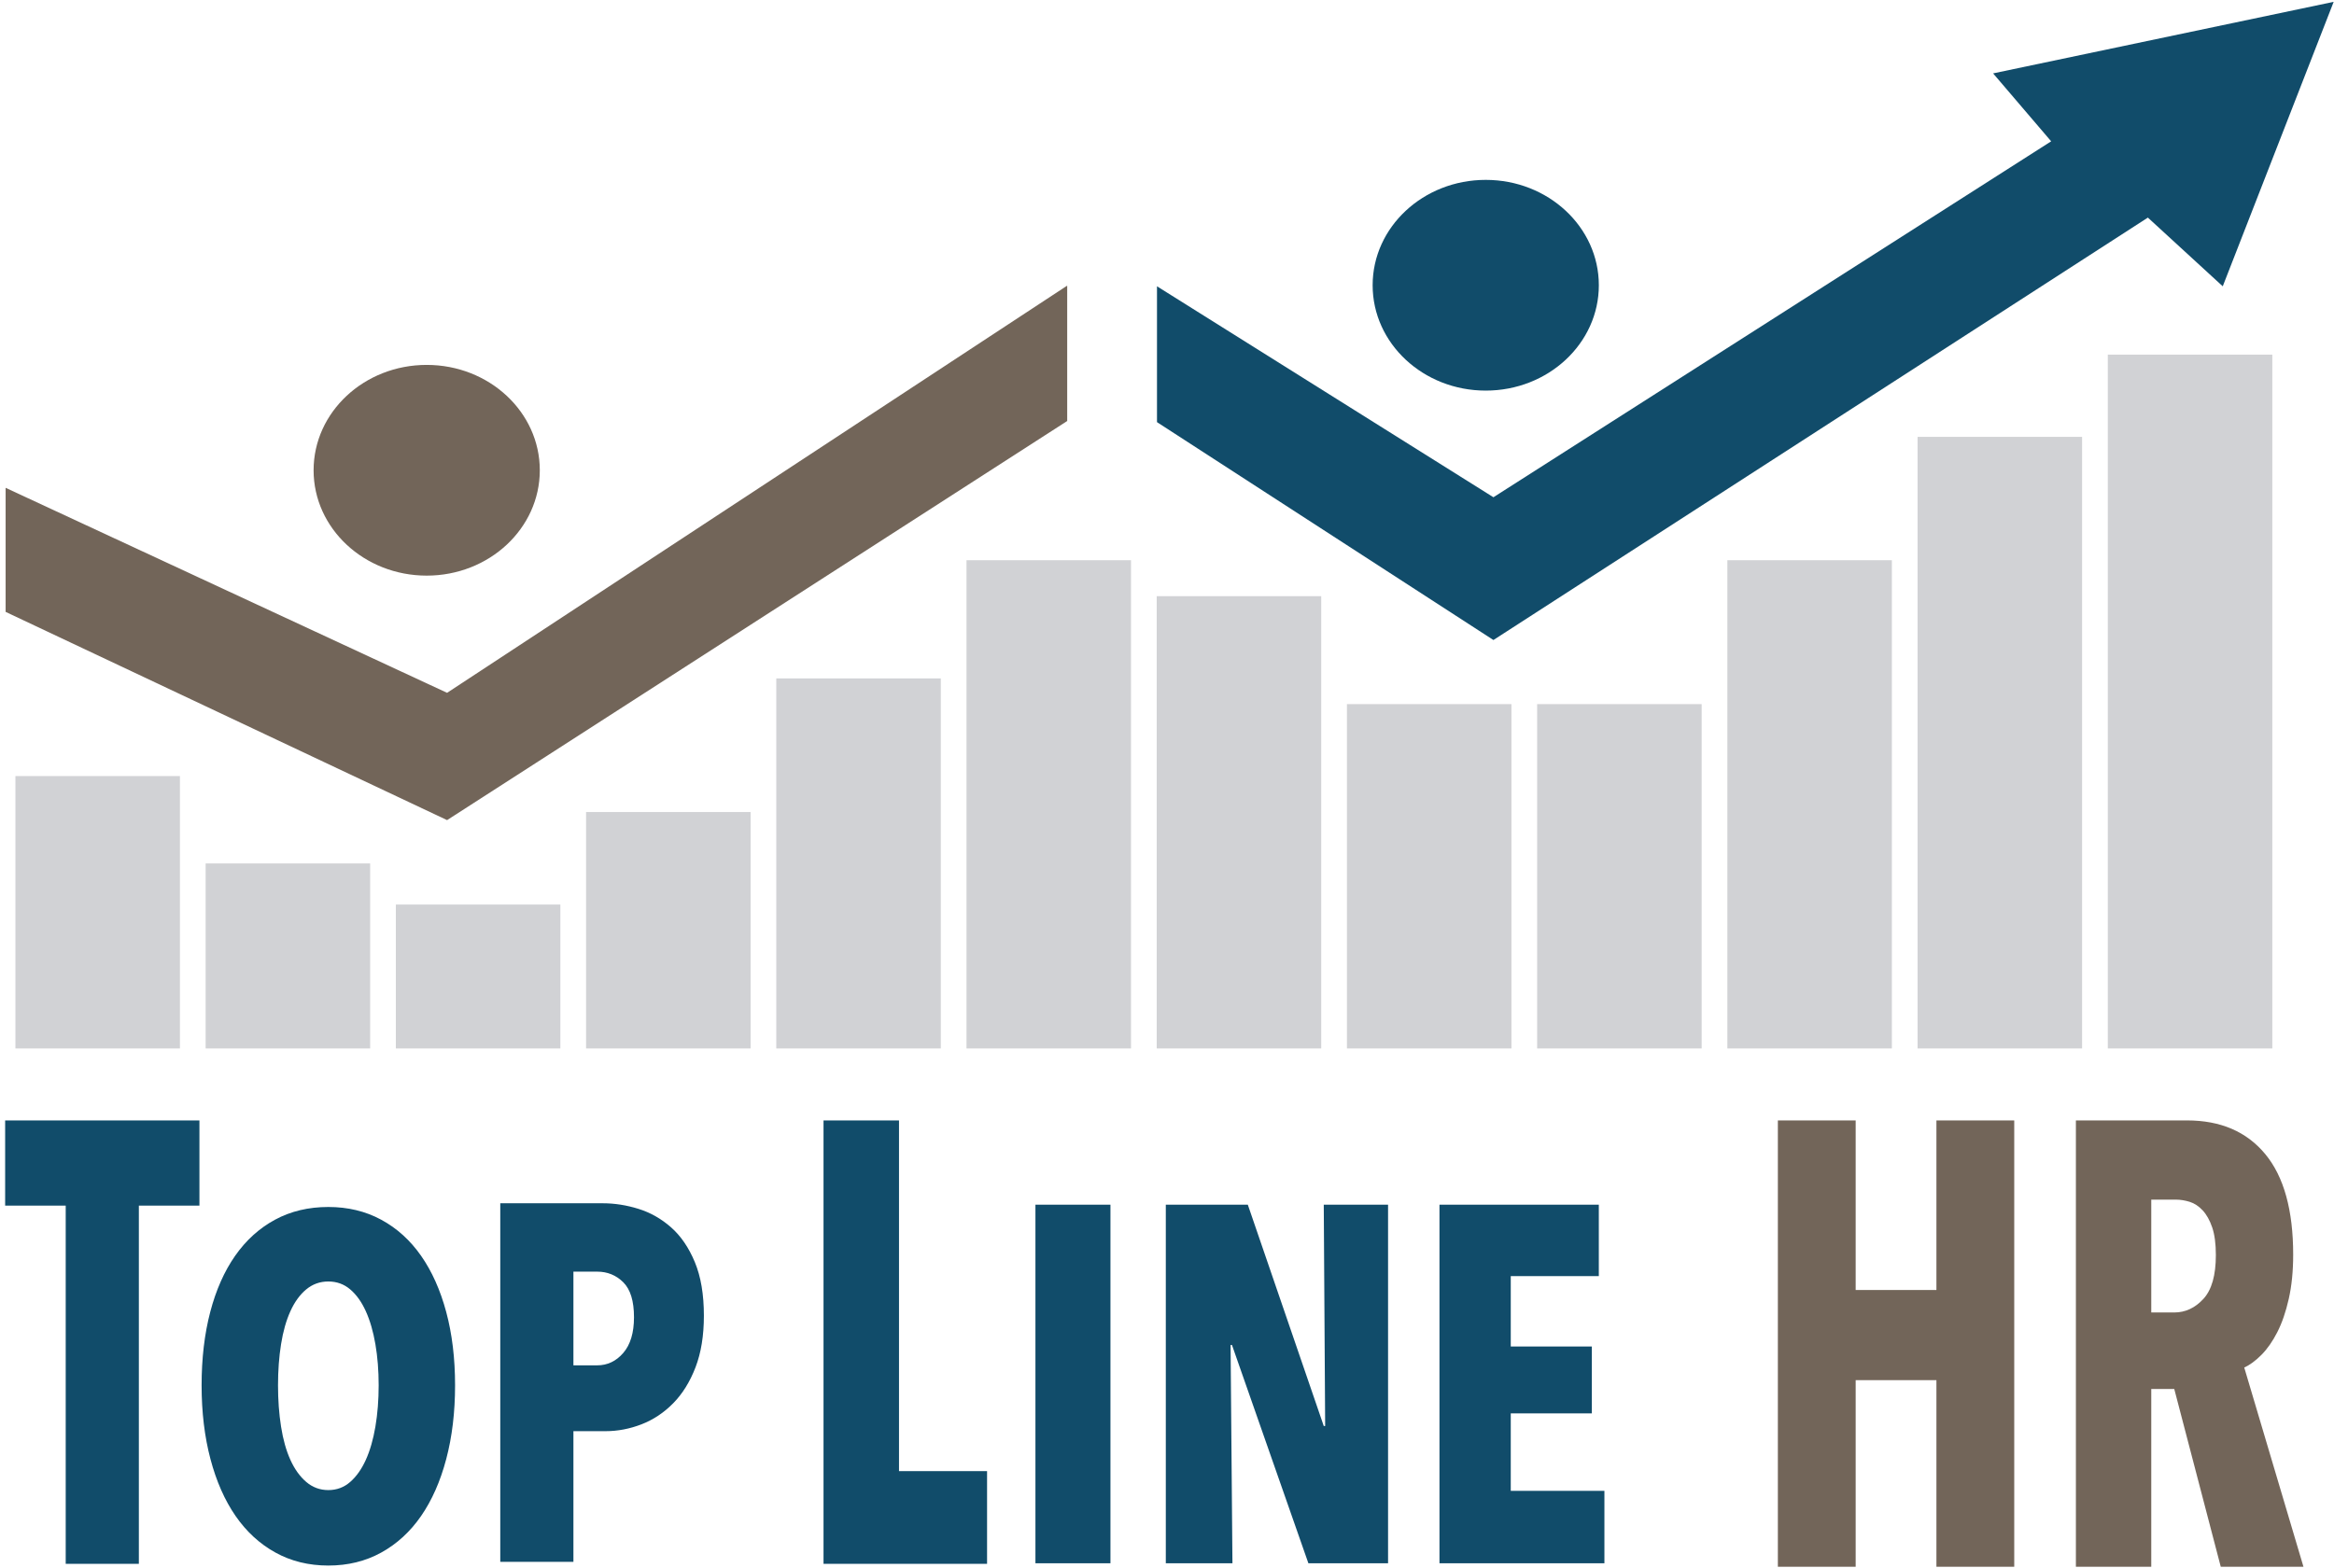
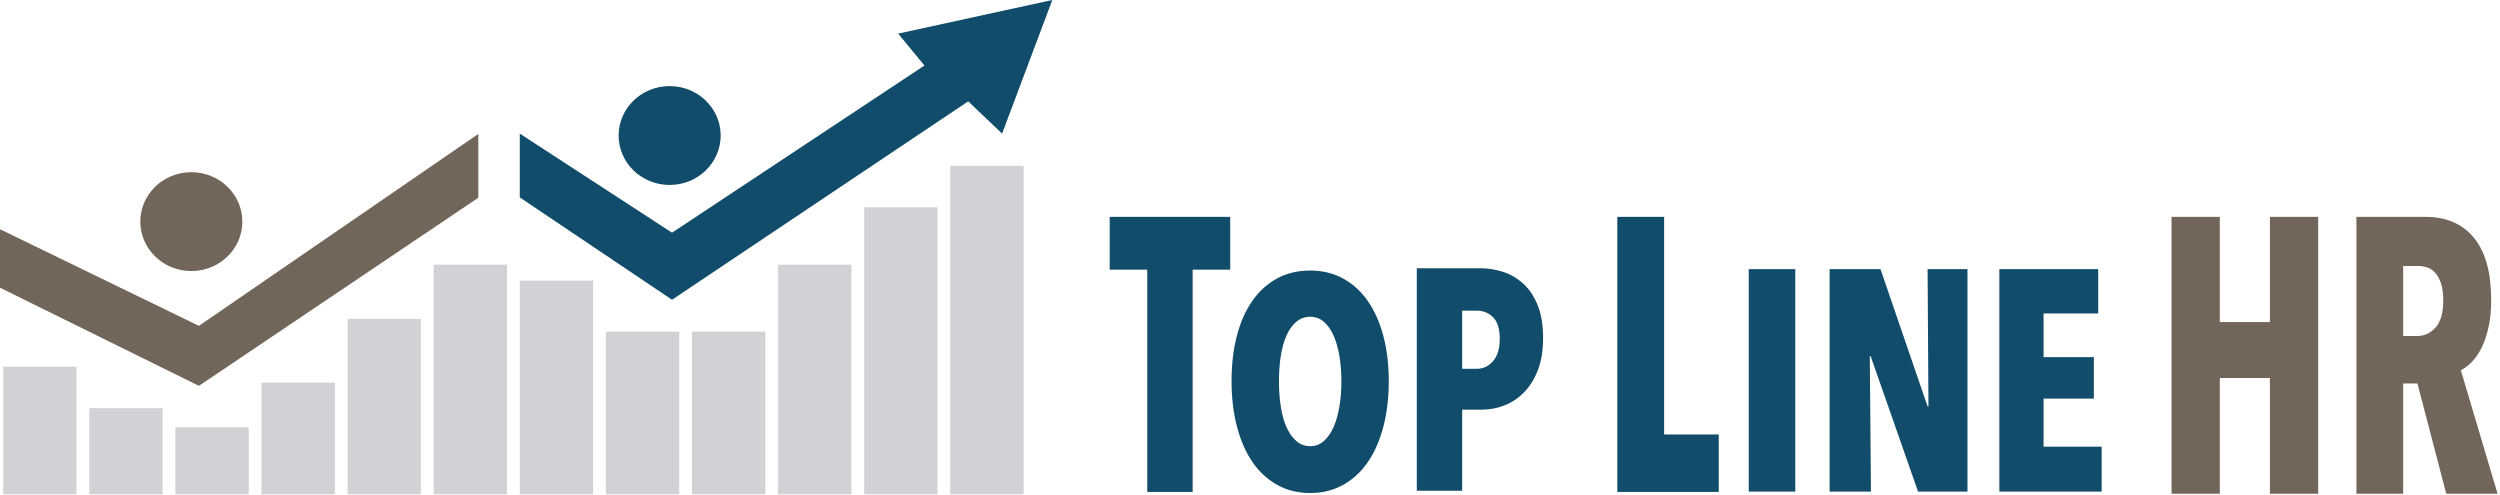
- <svg xmlns="http://www.w3.org/2000/svg" width="454px" height="305px" viewBox="0 0 454 305" version="1.1">
+ <svg xmlns="http://www.w3.org/2000/svg" width="784px" height="155px" viewBox="0 0 784 155" version="1.1">
  <defs />
  <g id="Page-1" stroke="none" stroke-width="1" fill="none" fill-rule="evenodd">
-     <g id="Group" transform="translate(1, 0)">
-       <ellipse id="Oval" fill="#114C6A" cx="288" cy="55.5" rx="22" ry="20.5" />
-       <ellipse id="Oval" fill="#726559" cx="82" cy="91.5" rx="22" ry="20.5" />
-       <rect id="Rectangle-2" fill="#D1D2D5" x="2" y="151" width="32" height="53" />
-       <rect id="Rectangle-2" fill="#D1D2D5" x="39" y="168" width="32" height="36" />
-       <rect id="Rectangle-2" fill="#D1D2D5" x="76" y="176" width="32" height="28" />
-       <rect id="Rectangle-2" fill="#D1D2D5" x="113" y="158" width="32" height="46" />
-       <rect id="Rectangle-2" fill="#D1D2D5" x="150" y="132" width="32" height="72" />
-       <rect id="Rectangle-2" fill="#D1D2D5" x="187" y="109" width="32" height="95" />
-       <rect id="Rectangle-2" fill="#D1D2D5" x="224" y="116" width="32" height="88" />
-       <rect id="Rectangle-2" fill="#D1D2D5" x="261" y="137" width="32" height="67" />
-       <rect id="Rectangle-2" fill="#D1D2D5" x="298" y="137" width="32" height="67" />
-       <rect id="Rectangle-2" fill="#D1D2D5" x="335" y="109" width="32" height="95" />
-       <rect id="Rectangle-2" fill="#D1D2D5" x="372" y="85" width="32" height="119" />
-       <rect id="Rectangle-2" fill="#D1D2D5" x="409" y="69" width="32" height="135" />
-       <polygon id="Path-2" fill="#726559" points="0.094 94.916 0.094 119.055 85.965 159.57 206.588 81.916 206.588 55.572 85.965 134.803" />
-       <polygon id="Path-3" fill="#114C6A" points="224.053 55.705 224.053 82.135 289.494 124.529 416.795 42.34 431.359 55.705 452.936 0.357 386.691 14.279 397.984 27.496 289.494 96.75" />
+     <g id="Group">
+       <ellipse id="Oval" fill="#114C6A" cx="210" cy="42.5" rx="16" ry="15.5" />
+       <ellipse id="Oval" fill="#726559" cx="60" cy="69.5" rx="16" ry="15.5" />
+       <rect id="Rectangle-2" fill="#D1D2D5" x="1" y="115" width="23" height="40" />
+       <rect id="Rectangle-2" fill="#D1D2D5" x="28" y="128" width="23" height="27" />
+       <rect id="Rectangle-2" fill="#D1D2D5" x="55" y="134" width="23" height="21" />
+       <rect id="Rectangle-2" fill="#D1D2D5" x="82" y="120" width="23" height="35" />
+       <rect id="Rectangle-2" fill="#D1D2D5" x="109" y="100" width="23" height="55" />
+       <rect id="Rectangle-2" fill="#D1D2D5" x="136" y="83" width="23" height="72" />
+       <rect id="Rectangle-2" fill="#D1D2D5" x="163" y="88" width="23" height="67" />
+       <rect id="Rectangle-2" fill="#D1D2D5" x="190" y="104" width="23" height="51" />
+       <rect id="Rectangle-2" fill="#D1D2D5" x="217" y="104" width="23" height="51" />
+       <rect id="Rectangle-2" fill="#D1D2D5" x="244" y="83" width="23" height="72" />
+       <rect id="Rectangle-2" fill="#D1D2D5" x="271" y="65" width="23" height="90" />
+       <rect id="Rectangle-2" fill="#D1D2D5" x="298" y="52" width="23" height="103" />
+       <polygon id="Path-2" fill="#726559" points="0 71.887 0 90.223 62.378 121 150 62.011 150 42 62.378 102.186" />
+       <polygon id="Path-3" fill="#114C6A" points="163 41.899 163 61.907 210.748 94 303.631 31.781 314.257 41.899 330 0 281.666 10.539 289.906 20.544 210.748 72.971" />
    </g>
-     <path d="M27.011,234.573 L27.011,304.278 L12.782,304.278 L12.782,234.573 L1,234.573 L1,218 L38.793,218 L38.793,234.573 L27.011,234.573 Z M88.519,269.54 C88.519,274.778 87.945,279.563 86.797,283.896 C85.649,288.229 84.018,291.923 81.903,294.978 C79.789,298.033 77.206,300.403 74.154,302.086 C71.103,303.769 67.674,304.611 63.868,304.611 C60.061,304.611 56.632,303.769 53.581,302.086 C50.53,300.403 47.947,298.033 45.832,294.978 C43.717,291.923 42.086,288.229 40.938,283.896 C39.79,279.563 39.216,274.778 39.216,269.54 C39.216,264.303 39.775,259.549 40.893,255.278 C42.01,251.007 43.627,247.36 45.741,244.336 C47.856,241.312 50.439,238.974 53.49,237.322 C56.542,235.67 60.001,234.844 63.868,234.844 C67.674,234.844 71.103,235.67 74.154,237.322 C77.206,238.974 79.789,241.312 81.903,244.336 C84.018,247.36 85.649,251.007 86.797,255.278 C87.945,259.549 88.519,264.303 88.519,269.54 Z M73.656,269.54 C73.656,266.672 73.444,264.007 73.021,261.544 C72.598,259.081 71.979,256.946 71.163,255.138 C70.348,253.33 69.336,251.911 68.127,250.883 C66.919,249.854 65.499,249.34 63.868,249.34 C62.236,249.34 60.801,249.854 59.563,250.883 C58.324,251.911 57.297,253.33 56.481,255.138 C55.665,256.946 55.061,259.081 54.669,261.544 C54.276,264.007 54.079,266.672 54.079,269.54 C54.079,272.408 54.276,275.089 54.669,277.583 C55.061,280.077 55.665,282.228 56.481,284.036 C57.297,285.844 58.324,287.278 59.563,288.338 C60.801,289.398 62.236,289.928 63.868,289.928 C65.499,289.928 66.919,289.398 68.127,288.338 C69.336,287.278 70.348,285.844 71.163,284.036 C71.979,282.228 72.598,280.077 73.021,277.583 C73.444,275.089 73.656,272.408 73.656,269.54 Z M136.917,255.998 C136.917,259.874 136.373,263.224 135.285,266.049 C134.198,268.874 132.747,271.206 130.935,273.046 C129.122,274.885 127.068,276.248 124.772,277.135 C122.476,278.022 120.15,278.465 117.793,278.465 L111.54,278.465 L111.54,303.889 L97.311,303.889 L97.311,234.122 L117.25,234.122 C119.546,234.122 121.857,234.483 124.183,235.206 C126.509,235.928 128.624,237.127 130.527,238.802 C132.43,240.478 133.971,242.728 135.149,245.553 C136.327,248.377 136.917,251.859 136.917,255.998 Z M123.322,256.294 C123.322,253.14 122.627,250.874 121.237,249.494 C119.848,248.115 118.156,247.425 116.162,247.425 L111.54,247.425 L111.54,265.655 L116.162,265.655 C118.156,265.655 119.848,264.85 121.237,263.241 C122.627,261.631 123.322,259.315 123.322,256.294 Z M160.188,304.278 L160.188,218 L174.871,218 L174.871,286.242 L192,286.242 L192,304.278 L160.188,304.278 Z M201.408,304.167 L201.408,234.4 L216,234.4 L216,304.167 L201.408,304.167 Z M254.502,304.167 L239.638,261.696 L239.367,261.696 L239.729,304.167 L226.769,304.167 L226.769,234.4 L242.72,234.4 L257.493,277.462 L257.765,277.462 L257.493,234.4 L270,234.4 L270,304.167 L254.502,304.167 Z M280,304.167 L280,234.4 L310.996,234.4 L310.996,248.294 L293.867,248.294 L293.867,261.991 L309.636,261.991 L309.636,274.999 L293.867,274.999 L293.867,290.076 L312.084,290.076 L312.084,304.167 L280,304.167 Z" id="Top-Line-HR" fill="#114C6A" />
-     <path d="M376.665,304.844 L376.665,268.536 L360.958,268.536 L360.958,304.844 L345.823,304.844 L345.823,218 L360.958,218 L360.958,250.996 L376.665,250.996 L376.665,218 L391.801,218 L391.801,304.844 L376.665,304.844 Z M431.972,304.844 L422.928,270.254 L418.454,270.254 L418.454,304.844 L403.795,304.844 L403.795,218 L425.403,218 C431.94,218 437.017,220.187 440.634,224.562 C444.252,228.937 446.06,235.459 446.06,244.127 C446.06,247.316 445.775,250.178 445.203,252.713 C444.632,255.248 443.887,257.415 442.966,259.214 C442.046,261.013 441.015,262.485 439.873,263.63 C438.73,264.775 437.62,265.592 436.541,266.083 L448.059,304.844 L431.972,304.844 Z M431.02,244.207 C431.02,241.999 430.782,240.2 430.306,238.81 C429.83,237.42 429.211,236.316 428.45,235.498 C427.688,234.68 426.847,234.129 425.927,233.842 C425.007,233.556 424.103,233.413 423.214,233.413 L418.454,233.413 L418.454,255.369 L422.928,255.369 C425.086,255.369 426.974,254.49 428.592,252.732 C430.211,250.974 431.02,248.132 431.02,244.207 Z" id="HR" fill="#726559" />
+     <g id="Group-2" transform="translate(348, 68)" fill="#114C6A">
+       <path d="M26.011,16.573 L26.011,86.278 L11.782,86.278 L11.782,16.573 L-2.84217094e-14,16.573 L-2.84217094e-14,0 L37.793,0 L37.793,16.573 L26.011,16.573 Z M87.519,51.54 C87.519,56.778 86.945,61.563 85.797,65.896 C84.649,70.229 83.018,73.923 80.903,76.978 C78.789,80.033 76.206,82.403 73.154,84.086 C70.103,85.769 66.674,86.611 62.868,86.611 C59.061,86.611 55.632,85.769 52.581,84.086 C49.53,82.403 46.947,80.033 44.832,76.978 C42.717,73.923 41.086,70.229 39.938,65.896 C38.79,61.563 38.216,56.778 38.216,51.54 C38.216,46.303 38.775,41.549 39.893,37.278 C41.01,33.007 42.627,29.36 44.741,26.336 C46.856,23.312 49.439,20.974 52.49,19.322 C55.542,17.67 59.001,16.844 62.868,16.844 C66.674,16.844 70.103,17.67 73.154,19.322 C76.206,20.974 78.789,23.312 80.903,26.336 C83.018,29.36 84.649,33.007 85.797,37.278 C86.945,41.549 87.519,46.303 87.519,51.54 Z M72.656,51.54 C72.656,48.672 72.444,46.007 72.021,43.544 C71.598,41.081 70.979,38.946 70.163,37.138 C69.348,35.33 68.336,33.911 67.127,32.883 C65.919,31.854 64.499,31.34 62.868,31.34 C61.236,31.34 59.801,31.854 58.563,32.883 C57.324,33.911 56.297,35.33 55.481,37.138 C54.665,38.946 54.061,41.081 53.669,43.544 C53.276,46.007 53.079,48.672 53.079,51.54 C53.079,54.408 53.276,57.089 53.669,59.583 C54.061,62.077 54.665,64.228 55.481,66.036 C56.297,67.844 57.324,69.278 58.563,70.338 C59.801,71.398 61.236,71.928 62.868,71.928 C64.499,71.928 65.919,71.398 67.127,70.338 C68.336,69.278 69.348,67.844 70.163,66.036 C70.979,64.228 71.598,62.077 72.021,59.583 C72.444,57.089 72.656,54.408 72.656,51.54 Z M135.917,37.998 C135.917,41.874 135.373,45.224 134.285,48.049 C133.198,50.874 131.747,53.206 129.935,55.046 C128.122,56.885 126.068,58.248 123.772,59.135 C121.476,60.022 119.15,60.465 116.793,60.465 L110.54,60.465 L110.54,85.889 L96.311,85.889 L96.311,16.122 L116.25,16.122 C118.546,16.122 120.857,16.483 123.183,17.206 C125.509,17.928 127.624,19.127 129.527,20.802 C131.43,22.478 132.971,24.728 134.149,27.553 C135.327,30.377 135.917,33.859 135.917,37.998 Z M122.322,38.294 C122.322,35.14 121.627,32.874 120.237,31.494 C118.848,30.115 117.156,29.425 115.162,29.425 L110.54,29.425 L110.54,47.655 L115.162,47.655 C117.156,47.655 118.848,46.85 120.237,45.241 C121.627,43.631 122.322,41.315 122.322,38.294 Z M159.188,86.278 L159.188,0 L173.871,0 L173.871,68.242 L191,68.242 L191,86.278 L159.188,86.278 Z M200.408,86.167 L200.408,16.4 L215,16.4 L215,86.167 L200.408,86.167 Z M253.502,86.167 L238.638,43.696 L238.367,43.696 L238.729,86.167 L225.769,86.167 L225.769,16.4 L241.72,16.4 L256.493,59.462 L256.765,59.462 L256.493,16.4 L269,16.4 L269,86.167 L253.502,86.167 Z M279,86.167 L279,16.4 L309.996,16.4 L309.996,30.294 L292.867,30.294 L292.867,43.991 L308.636,43.991 L308.636,56.999 L292.867,56.999 L292.867,72.076 L311.084,72.076 L311.084,86.167 L279,86.167 Z" id="Top-Line-HR" />
+     </g>
+     <path d="M711.842,154.844 L711.842,118.536 L696.136,118.536 L696.136,154.844 L681,154.844 L681,68 L696.136,68 L696.136,100.996 L711.842,100.996 L711.842,68 L726.978,68 L726.978,154.844 L711.842,154.844 Z M767.149,154.844 L758.106,120.254 L753.632,120.254 L753.632,154.844 L738.972,154.844 L738.972,68 L760.581,68 C767.117,68 772.194,70.187 775.811,74.562 C779.429,78.937 781.237,85.459 781.237,94.127 C781.237,97.316 780.952,100.178 780.381,102.713 C779.81,105.248 779.064,107.415 778.144,109.214 C777.224,111.013 776.192,112.485 775.05,113.63 C773.908,114.775 772.797,115.592 771.718,116.083 L783.236,154.844 L767.149,154.844 Z M766.197,94.207 C766.197,91.999 765.959,90.2 765.483,88.81 C765.007,87.42 764.388,86.316 763.627,85.498 C762.865,84.68 762.024,84.129 761.104,83.842 C760.184,83.556 759.28,83.413 758.391,83.413 L753.632,83.413 L753.632,105.369 L758.106,105.369 C760.263,105.369 762.151,104.49 763.77,102.732 C765.388,100.974 766.197,98.132 766.197,94.207 Z" id="HR" fill="#726559" />
  </g>
</svg>
